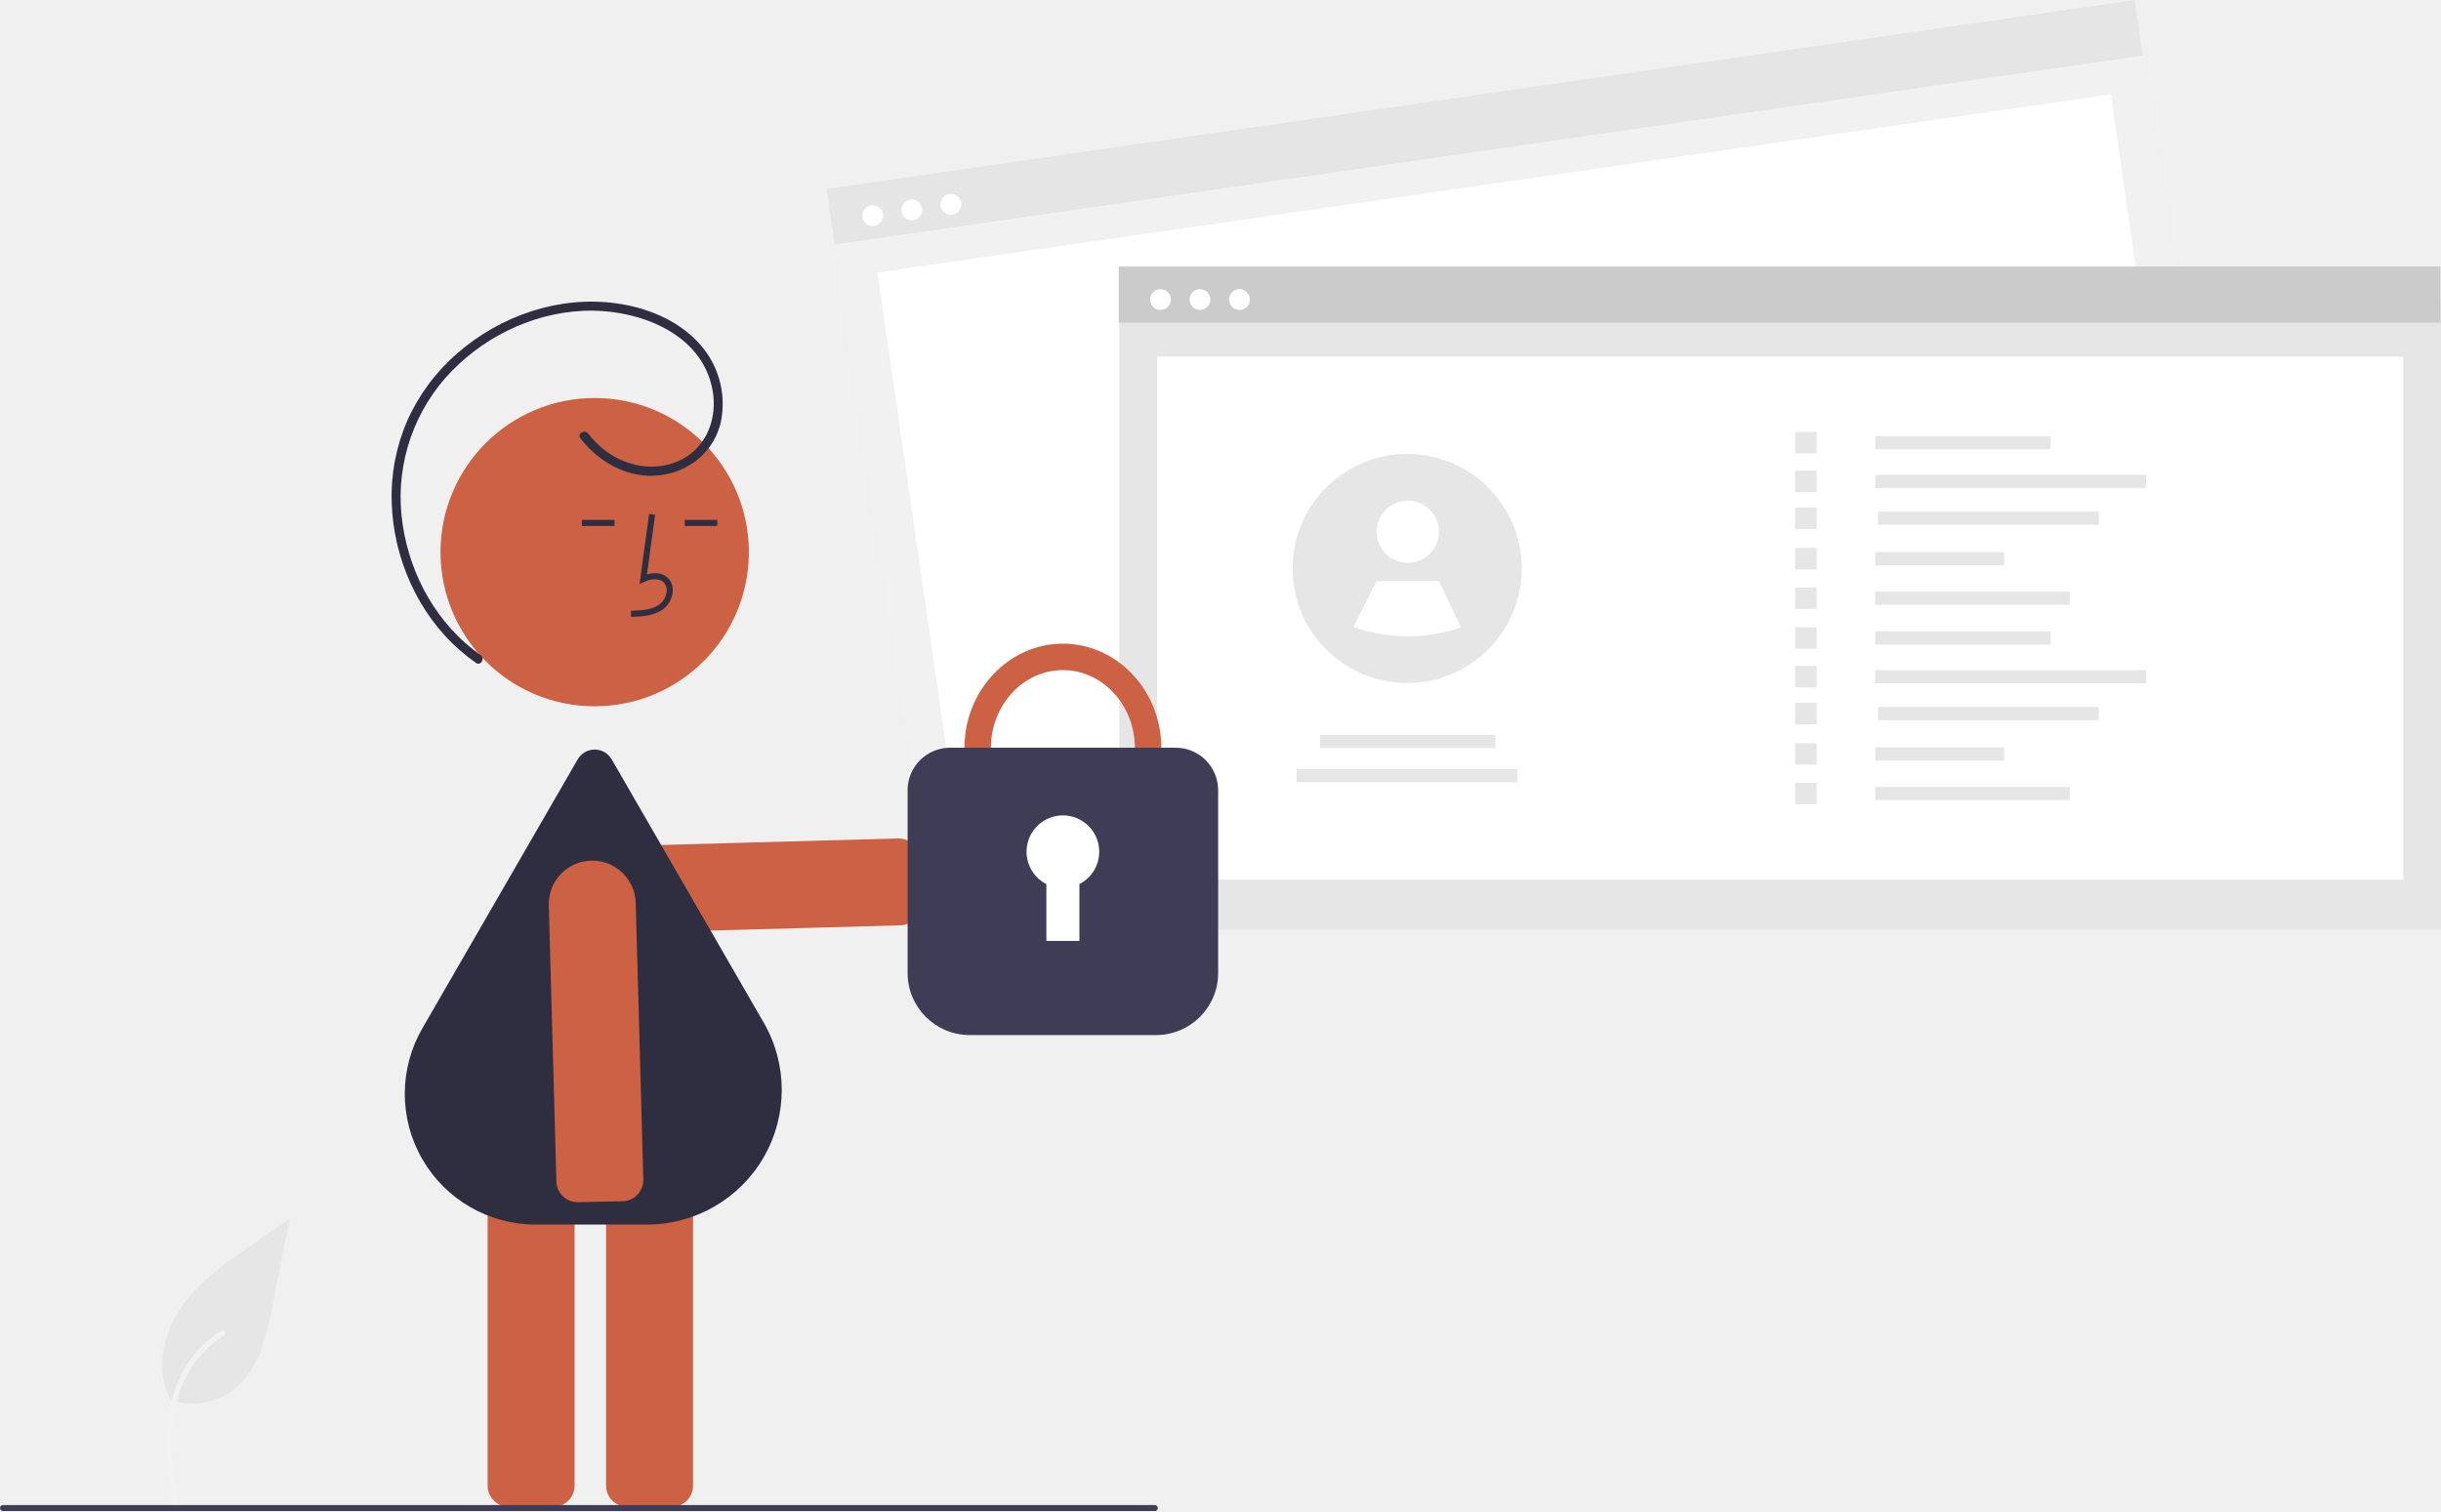
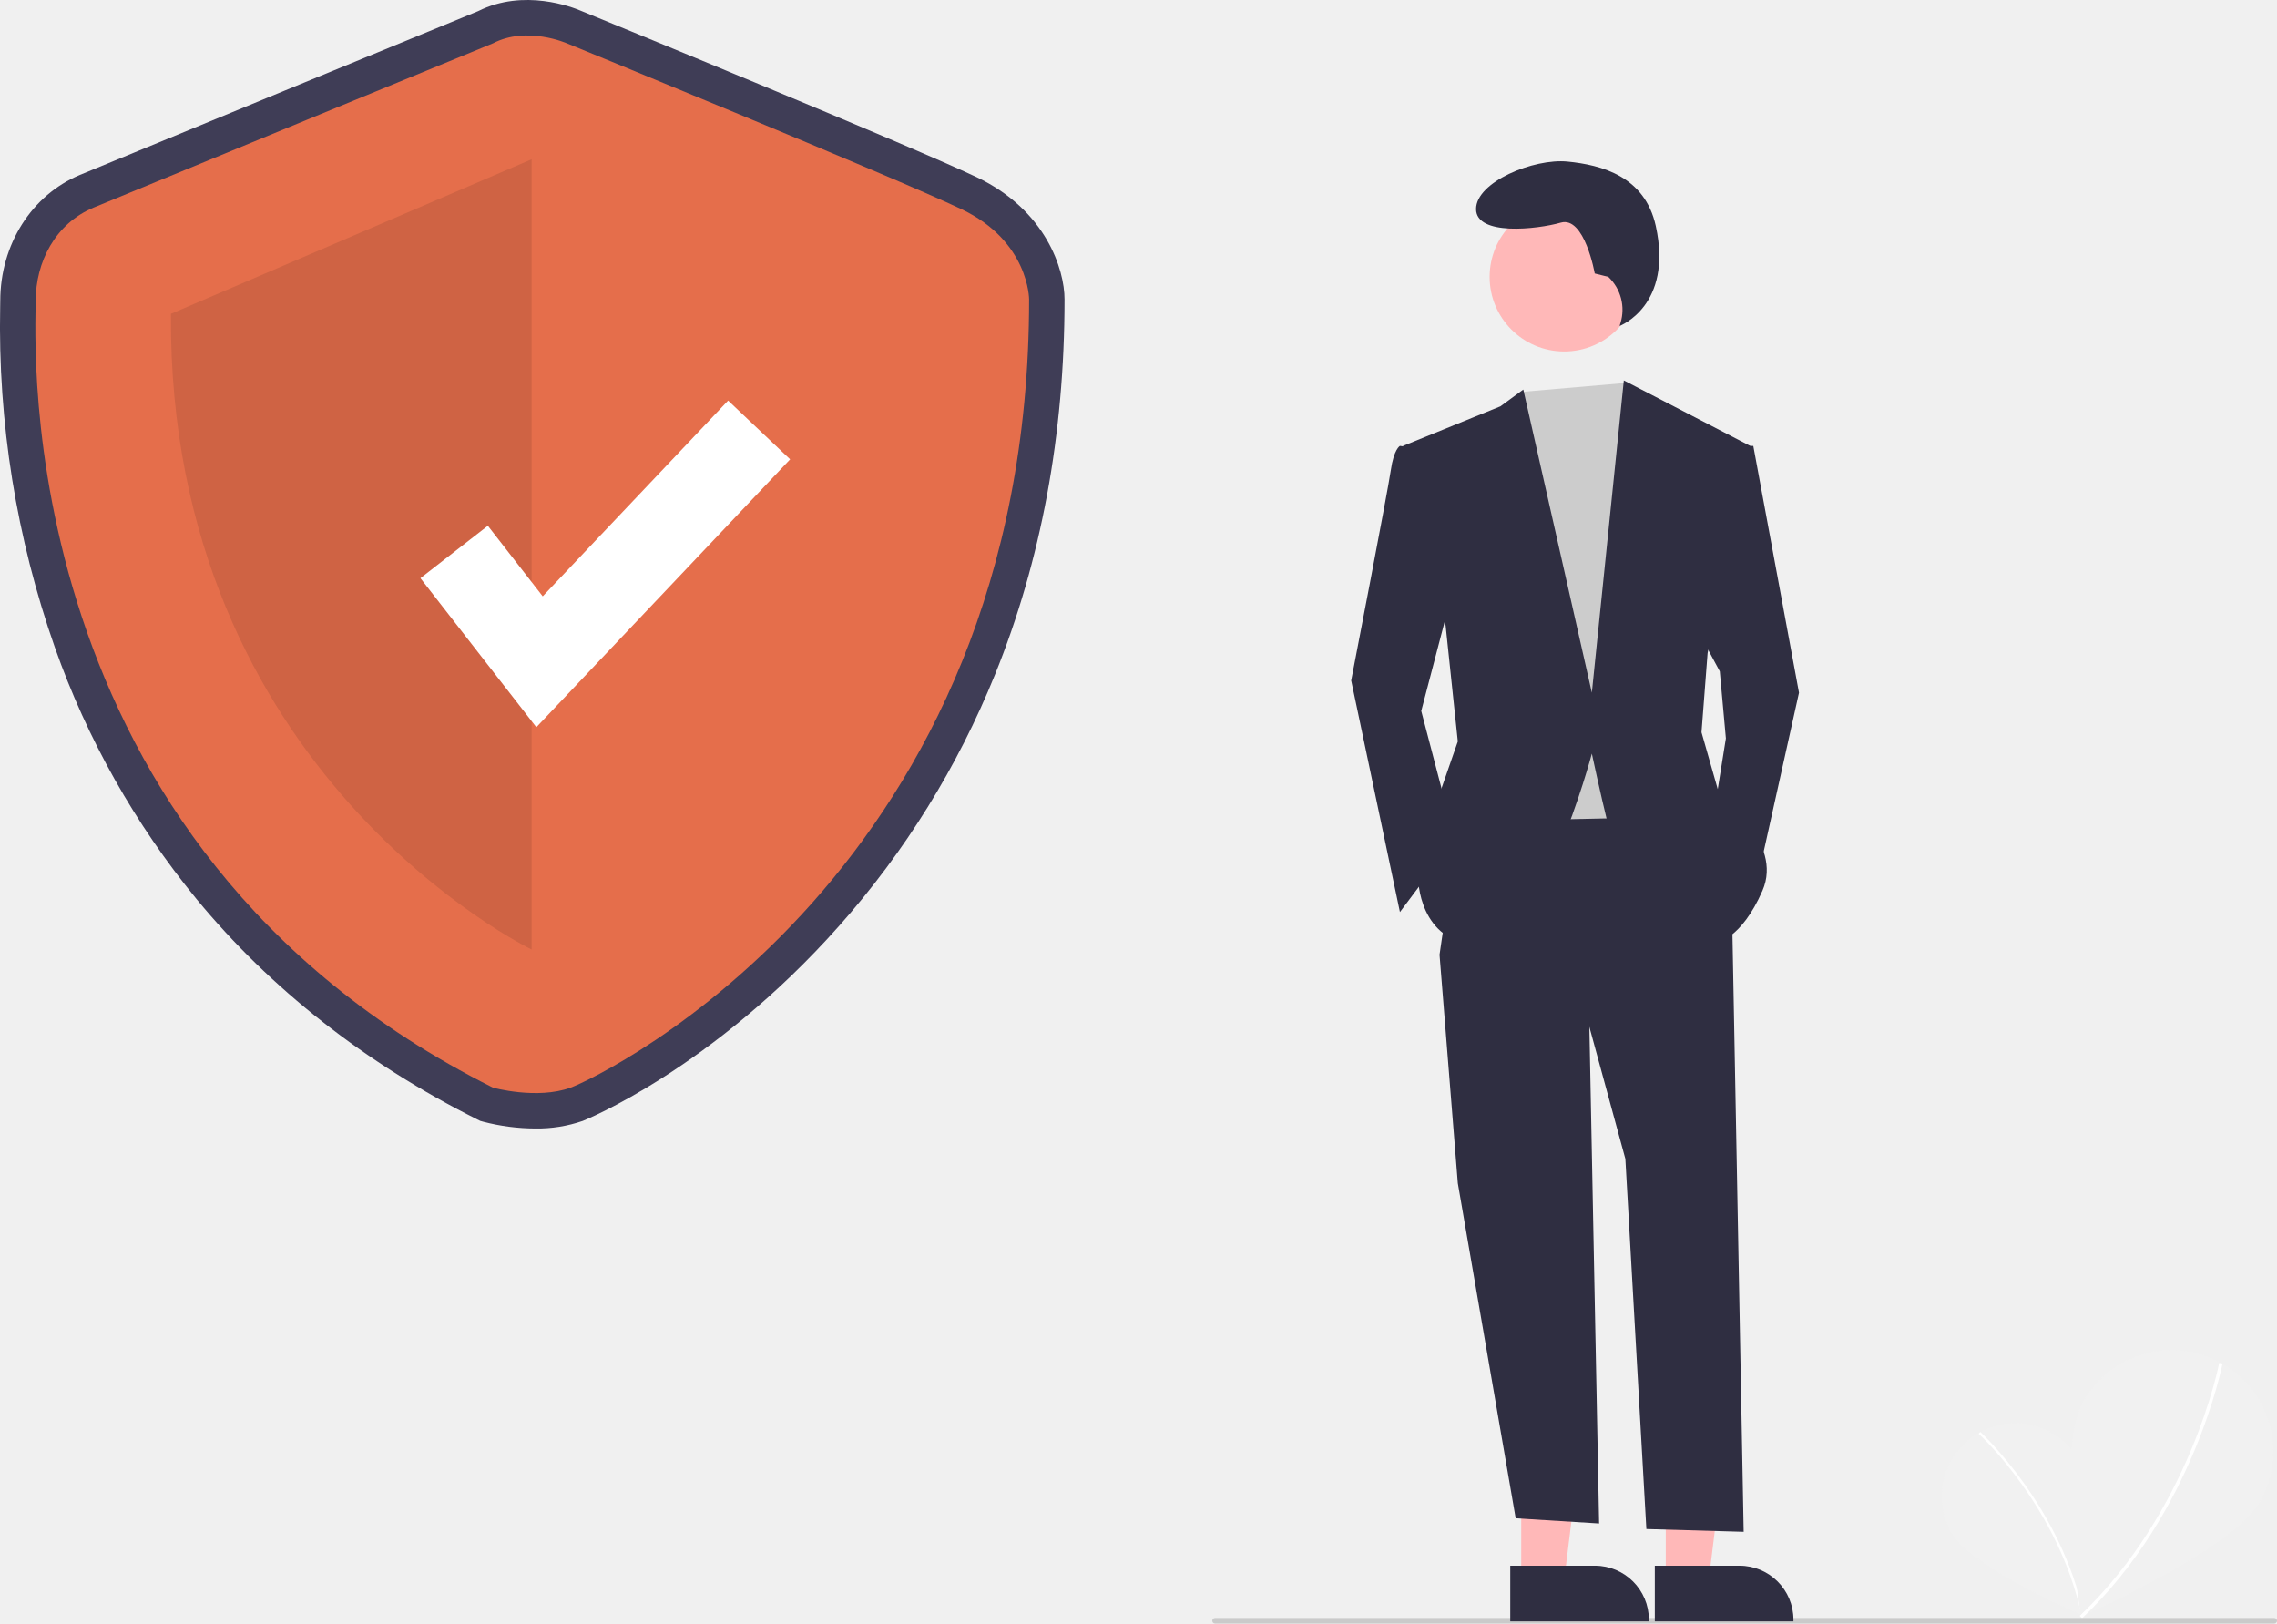
- <svg xmlns="http://www.w3.org/2000/svg" data-name="Layer 1" width="807.453" height="499.984" viewBox="0 0 807.453 499.984">
-   <path id="ad903c08-5677-4dbe-a9c7-05a0eb46801f-811" data-name="Path 461" d="M252.308,663.166a22.728,22.728,0,0,0,21.947-3.866c7.687-6.452,10.1-17.081,12.058-26.924l5.8-29.112-12.143,8.362c-8.733,6.013-17.662,12.219-23.709,20.929s-8.686,20.6-3.828,30.024" transform="translate(-196.2736 -200.0079)" fill="#e6e6e6" />
-   <path id="a94887ac-0642-4b28-b311-c351a0f7f12b-812" data-name="Path 462" d="M253.347,698.412c-1.229-8.953-2.493-18.02-1.631-27.069.766-8.036,3.217-15.885,8.209-22.321a37.131,37.131,0,0,1,9.527-8.633c.953-.6,1.829.909.881,1.507a35.3,35.3,0,0,0-13.963,16.847c-3.04,7.732-3.528,16.161-3,24.374.317,4.967.988,9.9,1.665,14.83a.9.9,0,0,1-.61,1.074.878.878,0,0,1-1.074-.61Z" transform="translate(-196.2736 -200.0079)" fill="#f2f2f2" />
-   <path d="M496.874,505.526a6.941,6.941,0,0,1-2.851.671l-91.607,2.514a14.38,14.38,0,0,1-.625-28.752l91.607-2.514a7.007,7.007,0,0,1,7.151,6.846l.321,14.756a7.017,7.017,0,0,1-3.996,6.48Z" transform="translate(-196.2736 -200.0079)" fill="#cc6243" />
-   <path d="M379.332,698.598H364.572a7.008,7.008,0,0,1-7-7V568.584a7.008,7.008,0,0,1,7-7H379.332a7.008,7.008,0,0,1,7,7V691.598A7.008,7.008,0,0,1,379.332,698.598Z" transform="translate(-196.2736 -200.0079)" fill="#cc6243" />
-   <path d="M418.524,698.598H403.765a7.008,7.008,0,0,1-7-7V568.584a7.008,7.008,0,0,1,7-7h14.76a7.008,7.008,0,0,1,7,7V691.598A7.008,7.008,0,0,1,418.524,698.598Z" transform="translate(-196.2736 -200.0079)" fill="#cc6243" />
-   <circle cx="196.716" cy="182.697" r="51" fill="#cc6243" />
-   <path d="M410.301,605.205H373.611a43.277,43.277,0,0,1-37.56-65.057l51.309-88.87a6.5,6.5,0,0,1,11.258,0l50.276,87.081A44.564,44.564,0,0,1,410.301,605.205Z" transform="translate(-196.2736 -200.0079)" fill="#2f2e41" />
-   <path d="M405.027,404.114c3.306-.092,7.42-.207,10.59-2.522a8.133,8.133,0,0,0,3.2-6.073,5.471,5.471,0,0,0-1.86-4.493c-1.656-1.399-4.073-1.727-6.678-.961l2.699-19.726-1.981-.271-3.173,23.19,1.655-.759c1.918-.88,4.552-1.328,6.188.055a3.515,3.515,0,0,1,1.153,2.896,6.147,6.147,0,0,1-2.381,4.528c-2.467,1.802-5.746,2.034-9.466,2.138Z" transform="translate(-196.2736 -200.0079)" fill="#2f2e41" />
-   <rect x="226.503" y="172.032" width="10.772" height="2" fill="#2f2e41" />
-   <rect x="192.503" y="172.032" width="10.772" height="2" fill="#2f2e41" />
-   <path d="M380.994,593.798a6.941,6.941,0,0,1-.671-2.851l-2.514-91.607a14.38,14.38,0,0,1,28.752-.625l2.514,91.607a7.007,7.007,0,0,1-6.846,7.151l-14.756.321a7.017,7.017,0,0,1-6.48-3.996Z" transform="translate(-196.2736 -200.0079)" fill="#cc6243" />
-   <path d="M388.257,345.005c6.196,8.103,16.033,13.539,26.429,12.252,9.9-1.226,18.068-8.126,20.117-18.006a29.67,29.67,0,0,0-7.797-26.191c-7.007-7.37-17.036-11.335-26.963-12.695-18.804-2.575-38.117,4.049-52.335,16.402a64.11,64.11,0,0,0-16.693,22.375,62.723,62.723,0,0,0-5.175,27.078c.546,18.375,8.595,36.715,22.483,48.901a63.377,63.377,0,0,0,5.408,4.236c1.584,1.111,3.085-1.489,1.514-2.59-14.222-9.977-23.294-26.211-25.783-43.268a59.924,59.924,0,0,1,14.053-48.34c11.484-13.058,28.323-21.545,45.763-22.306,17.549-.765,39.479,7.069,42.763,26.604,1.472,8.756-1.801,17.959-9.825,22.343-8.591,4.693-19.124,2.762-26.507-3.299a30.448,30.448,0,0,1-4.863-5.011c-1.157-1.513-3.764-.02-2.59,1.514Z" transform="translate(-196.2736 -200.0079)" fill="#2f2e41" />
-   <rect id="fc777aff-63b1-4720-84dc-e3a9c20790b9" data-name="ab2e16f2-9798-47da-b25d-769524f3c86f" x="484.209" y="242.032" width="437.195" height="207.457" transform="translate(-238.4879 -95.97299) rotate(-8.21995)" fill="#f1f1f1" />
-   <rect id="ecffa418-b240-4504-be04-512edea7ccda" data-name="bf81c03f-68cf-4889-8697-1102f95f97bb" x="496.797" y="259.816" width="412.192" height="173.087" transform="translate(-238.5727 -95.95442) rotate(-8.21995)" fill="#fff" />
-   <rect id="b49ce3f1-9d75-4481-986b-3b6beb000c79" data-name="f065dccc-d150-492a-a09f-a7f3f89523f0" x="468.808" y="231.166" width="437.195" height="18.573" transform="translate(-223.5899 -99.25677) rotate(-8.21995)" fill="#e5e5e5" />
-   <circle id="a4219562-805a-49cd-8b89-b1f92f7a9e75" data-name="bdbbf39c-df25-4682-8b85-5a6af4a1bd14" cx="288.675" cy="71.343" r="3.442" fill="#fff" />
-   <circle id="b0f6399c-6944-4f74-a888-473f61f9730c" data-name="abcd4292-0b1f-4102-9b5e-e8bbd87baabc" cx="301.607" cy="69.475" r="3.442" fill="#fff" />
-   <circle id="b03f93dc-2c99-4323-9b17-02f51b8830c0" data-name="a3fb731e-8b3d-41ca-96f2-91600dc0b434" cx="314.54" cy="67.607" r="3.442" fill="#fff" />
-   <rect id="a6067cfc-0392-4d68-afe4-e34d11a8f0ac" data-name="ab2e16f2-9798-47da-b25d-769524f3c86f" x="370.258" y="100.183" width="437.195" height="207.457" fill="#e6e6e6" />
-   <rect id="ecd65817-7467-4dbd-a435-c0f1d9841c98" data-name="bf81c03f-68cf-4889-8697-1102f95f97bb" x="382.76" y="117.973" width="412.192" height="173.087" fill="#fff" />
-   <rect id="eea6c39d-8a45-4eb1-bab9-6120f465de14" data-name="f065dccc-d150-492a-a09f-a7f3f89523f0" x="370.072" y="88.197" width="437.195" height="18.573" fill="#cbcbcb" />
-   <circle id="ab9e51f9-7431-4d30-8193-f9435a6bd5c3" data-name="bdbbf39c-df25-4682-8b85-5a6af4a1bd14" cx="383.874" cy="99.119" r="3.442" fill="#fff" />
-   <circle id="a54ed687-3b0d-413b-b405-af8897a5c032" data-name="abcd4292-0b1f-4102-9b5e-e8bbd87baabc" cx="396.94" cy="99.119" r="3.442" fill="#fff" />
-   <circle id="fd1d2195-7e97-488f-8f4b-7061a06deb9a" data-name="a3fb731e-8b3d-41ca-96f2-91600dc0b434" cx="410.008" cy="99.119" r="3.442" fill="#fff" />
-   <rect x="620.277" y="144.289" width="58.052" height="4.363" fill="#e6e6e6" />
-   <rect x="620.277" y="157.098" width="89.645" height="4.363" fill="#e6e6e6" />
-   <rect x="621.209" y="169.297" width="73.059" height="4.363" fill="#e6e6e6" />
-   <rect x="620.277" y="182.682" width="42.651" height="4.363" fill="#e6e6e6" />
-   <rect x="620.277" y="195.757" width="64.371" height="4.363" fill="#e6e6e6" />
-   <rect x="593.818" y="142.916" width="7.108" height="7.108" fill="#e6e6e6" />
-   <rect x="593.818" y="155.725" width="7.108" height="7.108" fill="#e6e6e6" />
-   <rect x="593.818" y="167.924" width="7.108" height="7.108" fill="#e6e6e6" />
-   <rect x="593.818" y="181.31" width="7.108" height="7.108" fill="#e6e6e6" />
-   <rect x="593.818" y="194.384" width="7.108" height="7.108" fill="#e6e6e6" />
-   <rect x="620.277" y="208.913" width="58.052" height="4.363" fill="#e6e6e6" />
-   <rect x="620.277" y="221.722" width="89.645" height="4.363" fill="#e6e6e6" />
-   <rect x="621.209" y="233.921" width="73.059" height="4.363" fill="#e6e6e6" />
-   <rect x="620.277" y="247.307" width="42.651" height="4.363" fill="#e6e6e6" />
-   <rect x="620.277" y="260.381" width="64.371" height="4.363" fill="#e6e6e6" />
-   <rect x="593.818" y="207.541" width="7.108" height="7.108" fill="#e6e6e6" />
-   <rect x="593.818" y="220.35" width="7.108" height="7.108" fill="#e6e6e6" />
-   <rect x="593.818" y="232.549" width="7.108" height="7.108" fill="#e6e6e6" />
-   <rect x="593.818" y="245.934" width="7.108" height="7.108" fill="#e6e6e6" />
-   <rect x="593.818" y="259.009" width="7.108" height="7.108" fill="#e6e6e6" />
-   <rect x="436.63" y="243.139" width="58.052" height="4.363" fill="#e6e6e6" />
-   <rect x="428.863" y="254.477" width="73.059" height="4.363" fill="#e6e6e6" />
-   <path d="M699.661,388.106a37.919,37.919,0,0,1-55.878,33.382l-.007-.007a37.907,37.907,0,1,1,55.886-33.375Z" transform="translate(-196.2736 -200.0079)" fill="#e6e6e6" />
-   <circle cx="465.676" cy="175.953" r="10.304" fill="#fff" />
-   <path d="M679.544,407.557a53.111,53.111,0,0,1-35.568-.138l-.007-.005,7.677-15.153h20.608Z" transform="translate(-196.2736 -200.0079)" fill="#fff" />
-   <path d="M547.864,482.193c-17.96,0-32.572-15.522-32.572-34.601,0-19.079,14.612-34.6,32.572-34.6s32.572,15.522,32.572,34.6C580.435,466.671,565.824,482.193,547.864,482.193Zm0-60.458c-13.14,0-23.829,11.6-23.829,25.858s10.69,25.858,23.829,25.858,23.829-11.6,23.829-25.858S561.003,421.735,547.864,421.735Z" transform="translate(-196.2736 -200.0079)" fill="#cc6243" />
-   <path d="M578.708,542.492h-61.689a20.541,20.541,0,0,1-20.519-20.518V461.464a14.064,14.064,0,0,1,14.047-14.048h74.631a14.064,14.064,0,0,1,14.047,14.048v60.51A20.541,20.541,0,0,1,578.708,542.492Z" transform="translate(-196.2736 -200.0079)" fill="#3f3d56" />
-   <path d="M559.885,481.84a12.021,12.021,0,1,0-17.485,10.698v18.808h10.928v-18.808A12.011,12.011,0,0,0,559.885,481.84Z" transform="translate(-196.2736 -200.0079)" fill="#fff" />
-   <path d="M578.274,699.992h-381a1,1,0,0,1,0-2h381a1,1,0,0,1,0,2Z" transform="translate(-196.2736 -200.0079)" fill="#3f3d56" />
+ <svg xmlns="http://www.w3.org/2000/svg" data-name="Layer 1" width="819.07" height="584" viewBox="0 0 819.07 584">
+   <path d="M938.366,683.359c7.184,12.698,1.092,55.585,1.092,55.585s-39.891-16.886-47.073-29.578a26.413,26.413,0,0,1,45.981-26.007Z" transform="translate(-190.4648 -158)" fill="#f1f1f1" />
+   <path d="M940.037,738.889l-.847.179c-8.162-38.778-36.666-65.075-36.952-65.336l.583-.641C903.109,673.354,931.815,699.83,940.037,738.889Z" transform="translate(-190.4648 -158)" fill="#fff" />
+   <path d="M1003.638,697.818c-9.748,17.683-64.706,41.638-64.706,41.638s-9.061-59.263.682-76.941a36.556,36.556,0,1,1,64.025,35.302Z" transform="translate(-190.4648 -158)" fill="#f1f1f1" />
+   <path d="M939.416,740.098l-.826-.869c39.769-37.769,50.064-90.445,50.164-90.973l1.178.222C989.833,649.009,979.475,702.055,939.416,740.098Z" transform="translate(-190.4648 -158)" fill="#fff" />
+   <path d="M383.03,563.919a75.19,75.19,0,0,1-18.64-2.411l-1.2-.332-1.113-.558c-40.242-20.177-74.192-46.827-100.907-79.211a299.865,299.865,0,0,1-50.949-90.47,348.21,348.21,0,0,1-19.691-122.665c.017-.876.031-1.553.031-2.019,0-20.289,11.262-38.091,28.691-45.354,13.339-5.558,134.455-55.305,143.206-58.9,16.48-8.258,34.062-1.365,36.876-.16,6.311,2.58,118.275,48.375,142.471,59.896,24.936,11.874,31.589,33.206,31.589,43.938,0,48.588-8.415,93.998-25.011,134.967a312.517,312.517,0,0,1-56.162,90.511c-45.847,51.594-91.706,69.884-92.148,70.045A50.11,50.11,0,0,1,383.03,563.919Zm-10.785-26.714c3.976.891,13.129,2.228,19.096.052,7.579-2.764,45.962-22.668,81.83-63.032,49.557-55.769,74.702-125.875,74.739-208.372-.089-1.671-1.275-13.592-17.062-21.109C507.123,233.447,390.746,185.86,389.573,185.381l-.322-.136c-2.439-1.022-10.201-3.175-15.551-.371l-1.071.499c-1.297.533-129.863,53.338-143.575,59.051-9.592,3.997-13.009,13.897-13.009,21.83,0,.58-.015,1.423-.036,2.513C214.914,325.214,227.976,464.113,372.246,537.205Z" transform="translate(-190.4648 -158)" fill="#3f3d56" />
+   <path d="M367.789,173.586S238.054,226.87,224.154,232.662s-20.85,19.692-20.85,33.592S192.879,461.532,367.789,549.228c0,0,15.875,4.392,27.919,0s164.945-78.526,164.945-283.553c0,0,0-20.85-24.325-32.434s-141.934-59.655-141.934-59.655S379.951,167.215,367.789,173.586Z" transform="translate(-190.4648 -158)" fill="#e56e4b" />
+   <path d="M381.689,215.286V499.537S250.796,436.53,251.954,270.887Z" transform="translate(-190.4648 -158)" opacity="0.1" />
+   <polygon points="192.931 261.581 151.235 207.969 175.483 189.11 195.226 214.494 261.921 144.088 284.224 165.219 192.931 261.581" fill="#fff" />
+   <path d="M1008.535,742h-381a1,1,0,0,1,0-2h381a1,1,0,0,1,0,2Z" transform="translate(-190.4648 -158)" fill="#cacaca" />
+   <polygon points="547.206 568.237 562.671 568.236 570.029 508.583 547.203 508.584 547.206 568.237" fill="#ffb8b8" />
+   <path d="M733.725,721.188l30.458-.001h.001a19.411,19.411,0,0,1,19.41,19.41v.631l-49.868.002Z" transform="translate(-190.4648 -158)" fill="#2f2e41" />
+   <polygon points="599.206 568.237 614.671 568.236 622.029 508.583 599.203 508.584 599.206 568.237" fill="#ffb8b8" />
+   <path d="M785.725,721.188l30.458-.001h.001a19.411,19.411,0,0,1,19.41,19.41v.631l-49.868.002Z" transform="translate(-190.4648 -158)" fill="#2f2e41" />
+   <polygon points="571.514 358.75 575.224 548 545.213 546.139 524.393 425.597 517.817 343.408 571.514 358.75" fill="#2f2e41" />
+   <path d="M813.483,484.971,817.689,709l-35-1-7.56-133.17-13.15-48.217-53.696-25.204,8.767-60.271,78.9-1.096Z" transform="translate(-190.4648 -158)" fill="#2f2e41" />
+   <circle cx="562.676" cy="99.594" r="26.838" fill="#ffb8b8" />
+   <polygon points="584.936 137.738 589.047 143.966 600.006 174.649 591.239 294.095 539.734 295.192 533.16 158.211 546.933 140.995 584.936 137.738" fill="#ccc" />
+   <path d="M702.803,319.499l-8.767-1.096s-2.192,1.096-3.288,8.767-14.246,75.613-14.246,75.613l17.533,83.284,19.725-26.3-12.054-46.025,12.054-46.025Z" transform="translate(-190.4648 -158)" fill="#2f2e41" />
+   <polygon points="624.114 160.404 630.689 160.404 647.127 249.166 631.785 318.204 616.443 293 620.826 265.604 618.635 241.496 610.964 227.249 624.114 160.404" fill="#2f2e41" />
+   <path d="M768.999,257.594l-4.88-1.22s-3.66-20.739-12.199-18.299-30.498,4.88-30.498-4.88,20.739-18.299,32.938-17.079,27.779,5.267,31.718,23.178c6.314,28.713-13.026,35.965-13.026,35.965l.322-1.045a16.282,16.282,0,0,0-4.374-16.621Z" transform="translate(-190.4648 -158)" fill="#2f2e41" />
+   <path d="M695.132,318.403l35.067-14.246,8.219-6.027,24.656,109.036,11.506-112.324,45.477,23.561L804.716,392.92l-2.192,28.492,6.575,23.013s23.013,16.438,15.342,33.971-16.438,18.629-16.438,18.629-37.259-35.067-39.45-43.834-5.479-24.108-5.479-24.108-18.629,70.134-40.546,69.038-21.917-24.108-21.917-24.108l5.479-24.108,8.767-25.204-4.383-41.642Z" transform="translate(-190.4648 -158)" fill="#2f2e41" />
</svg>
